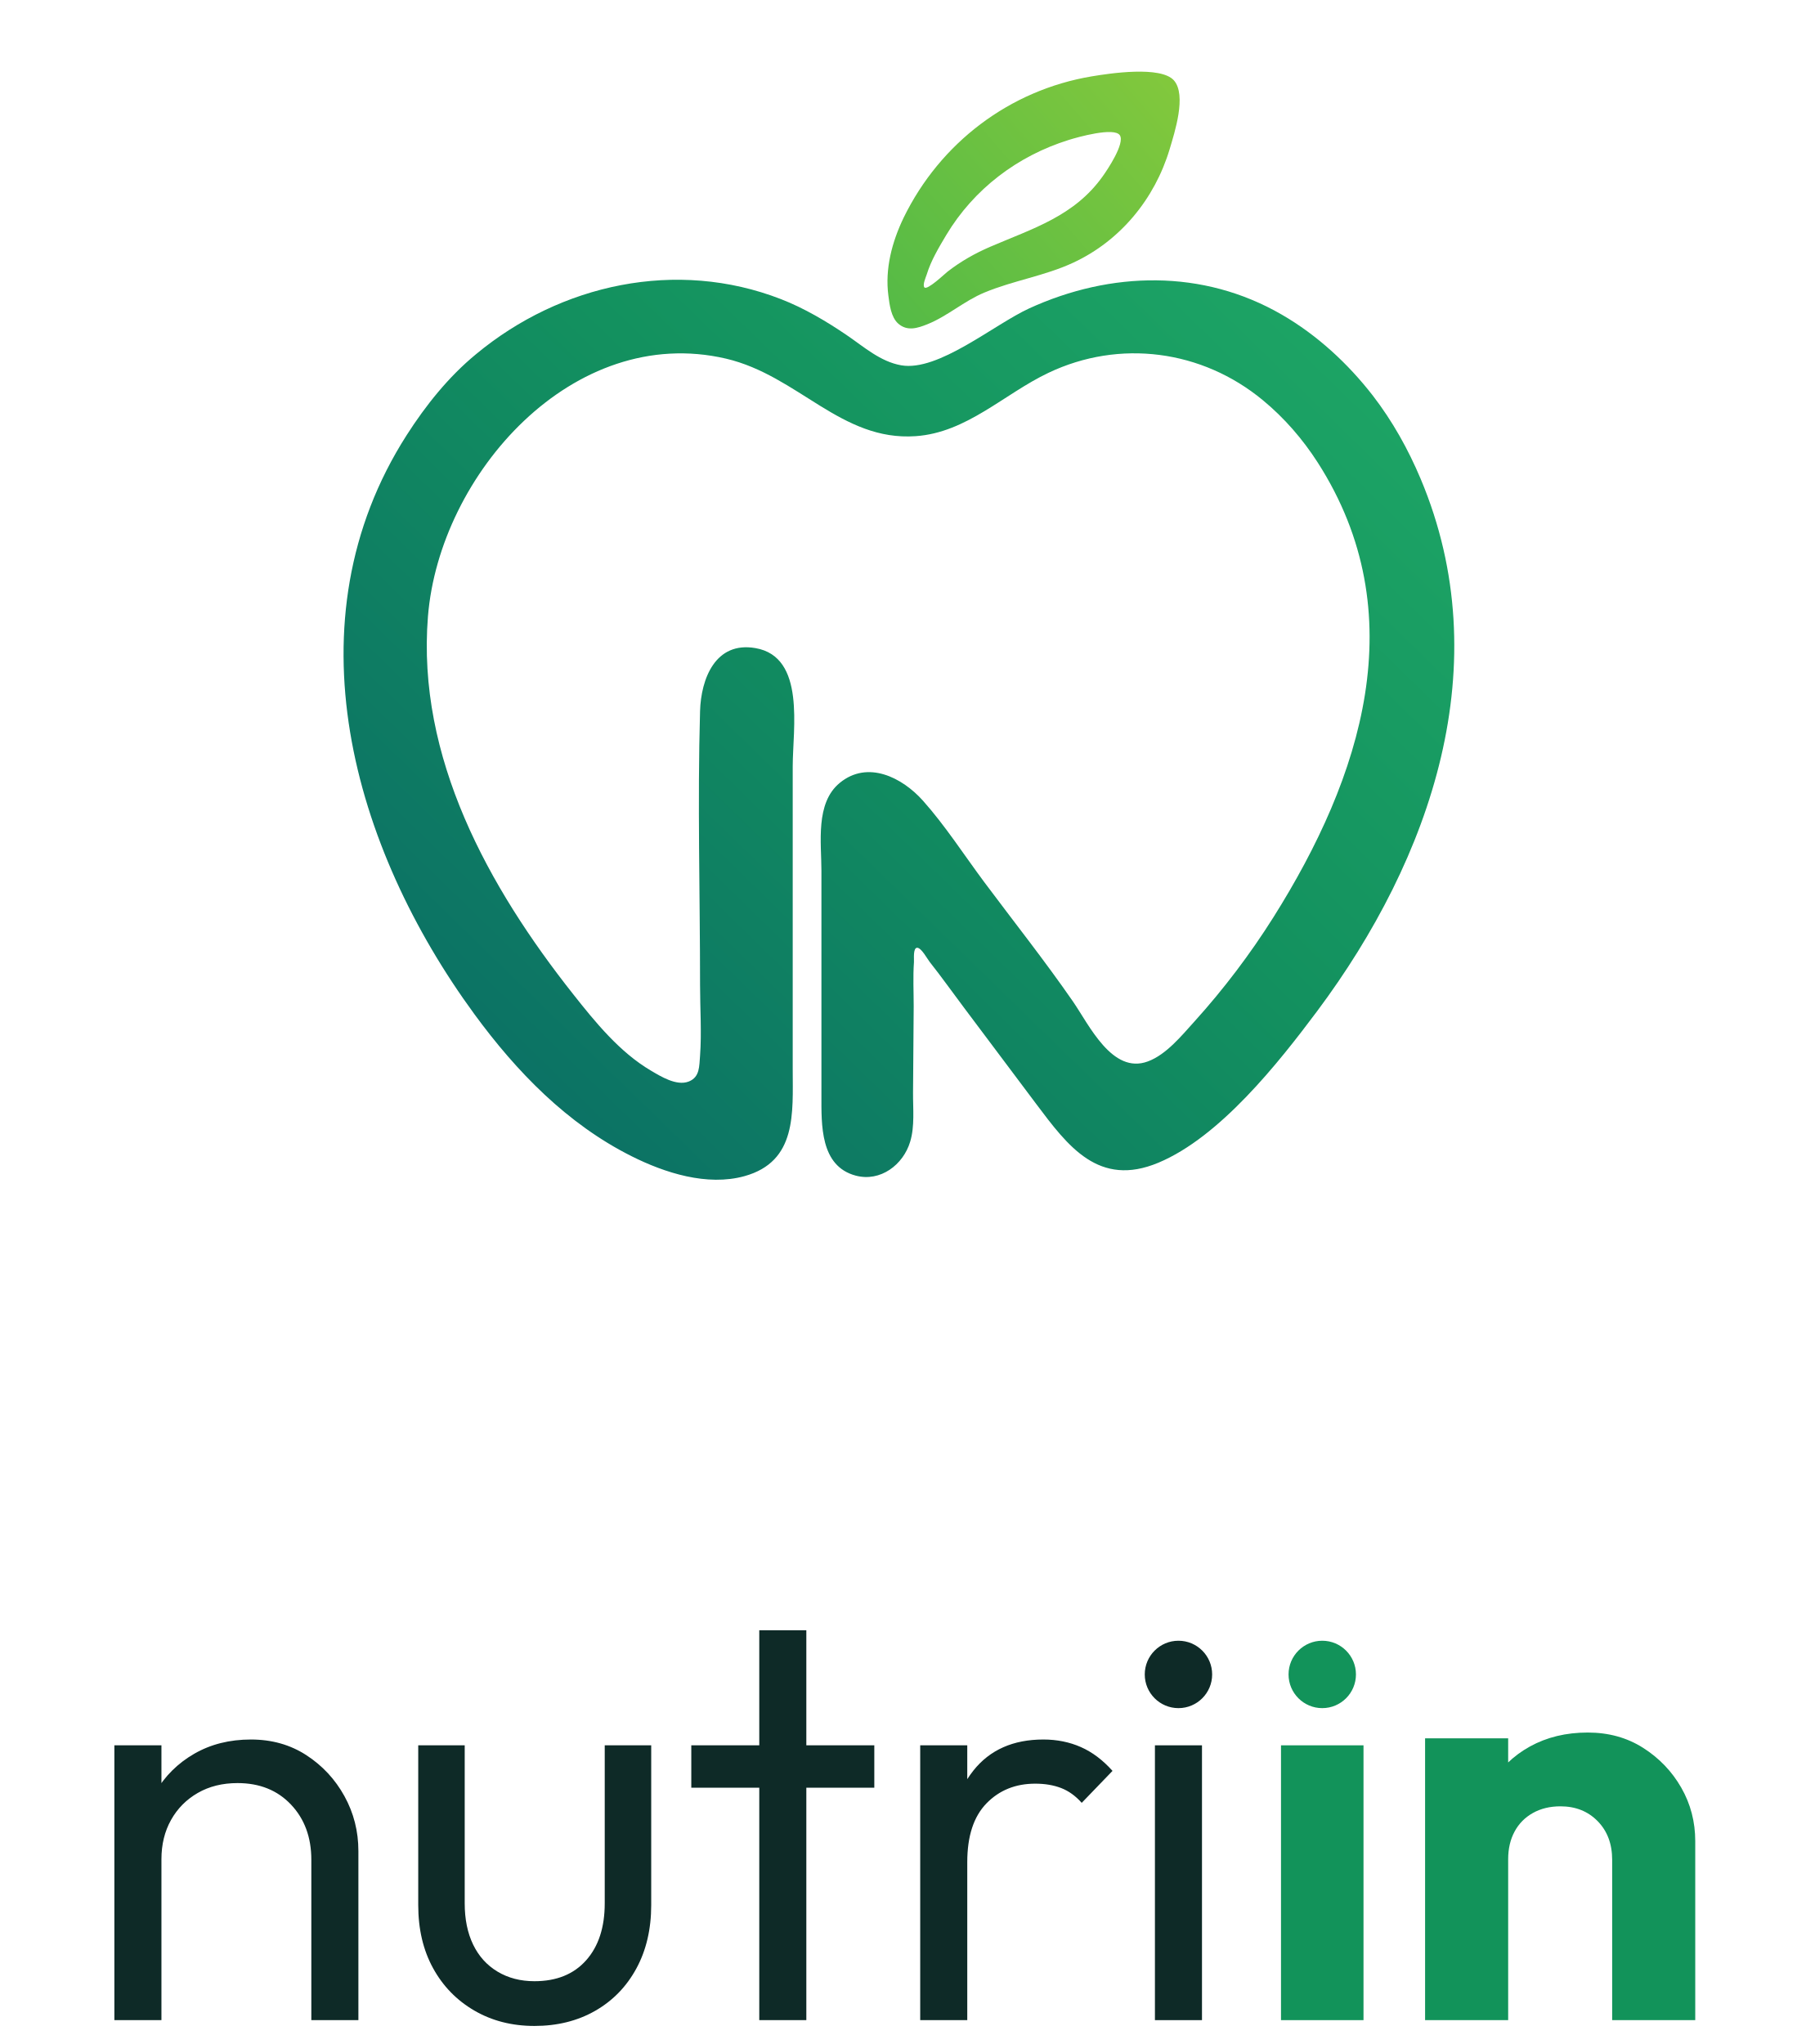
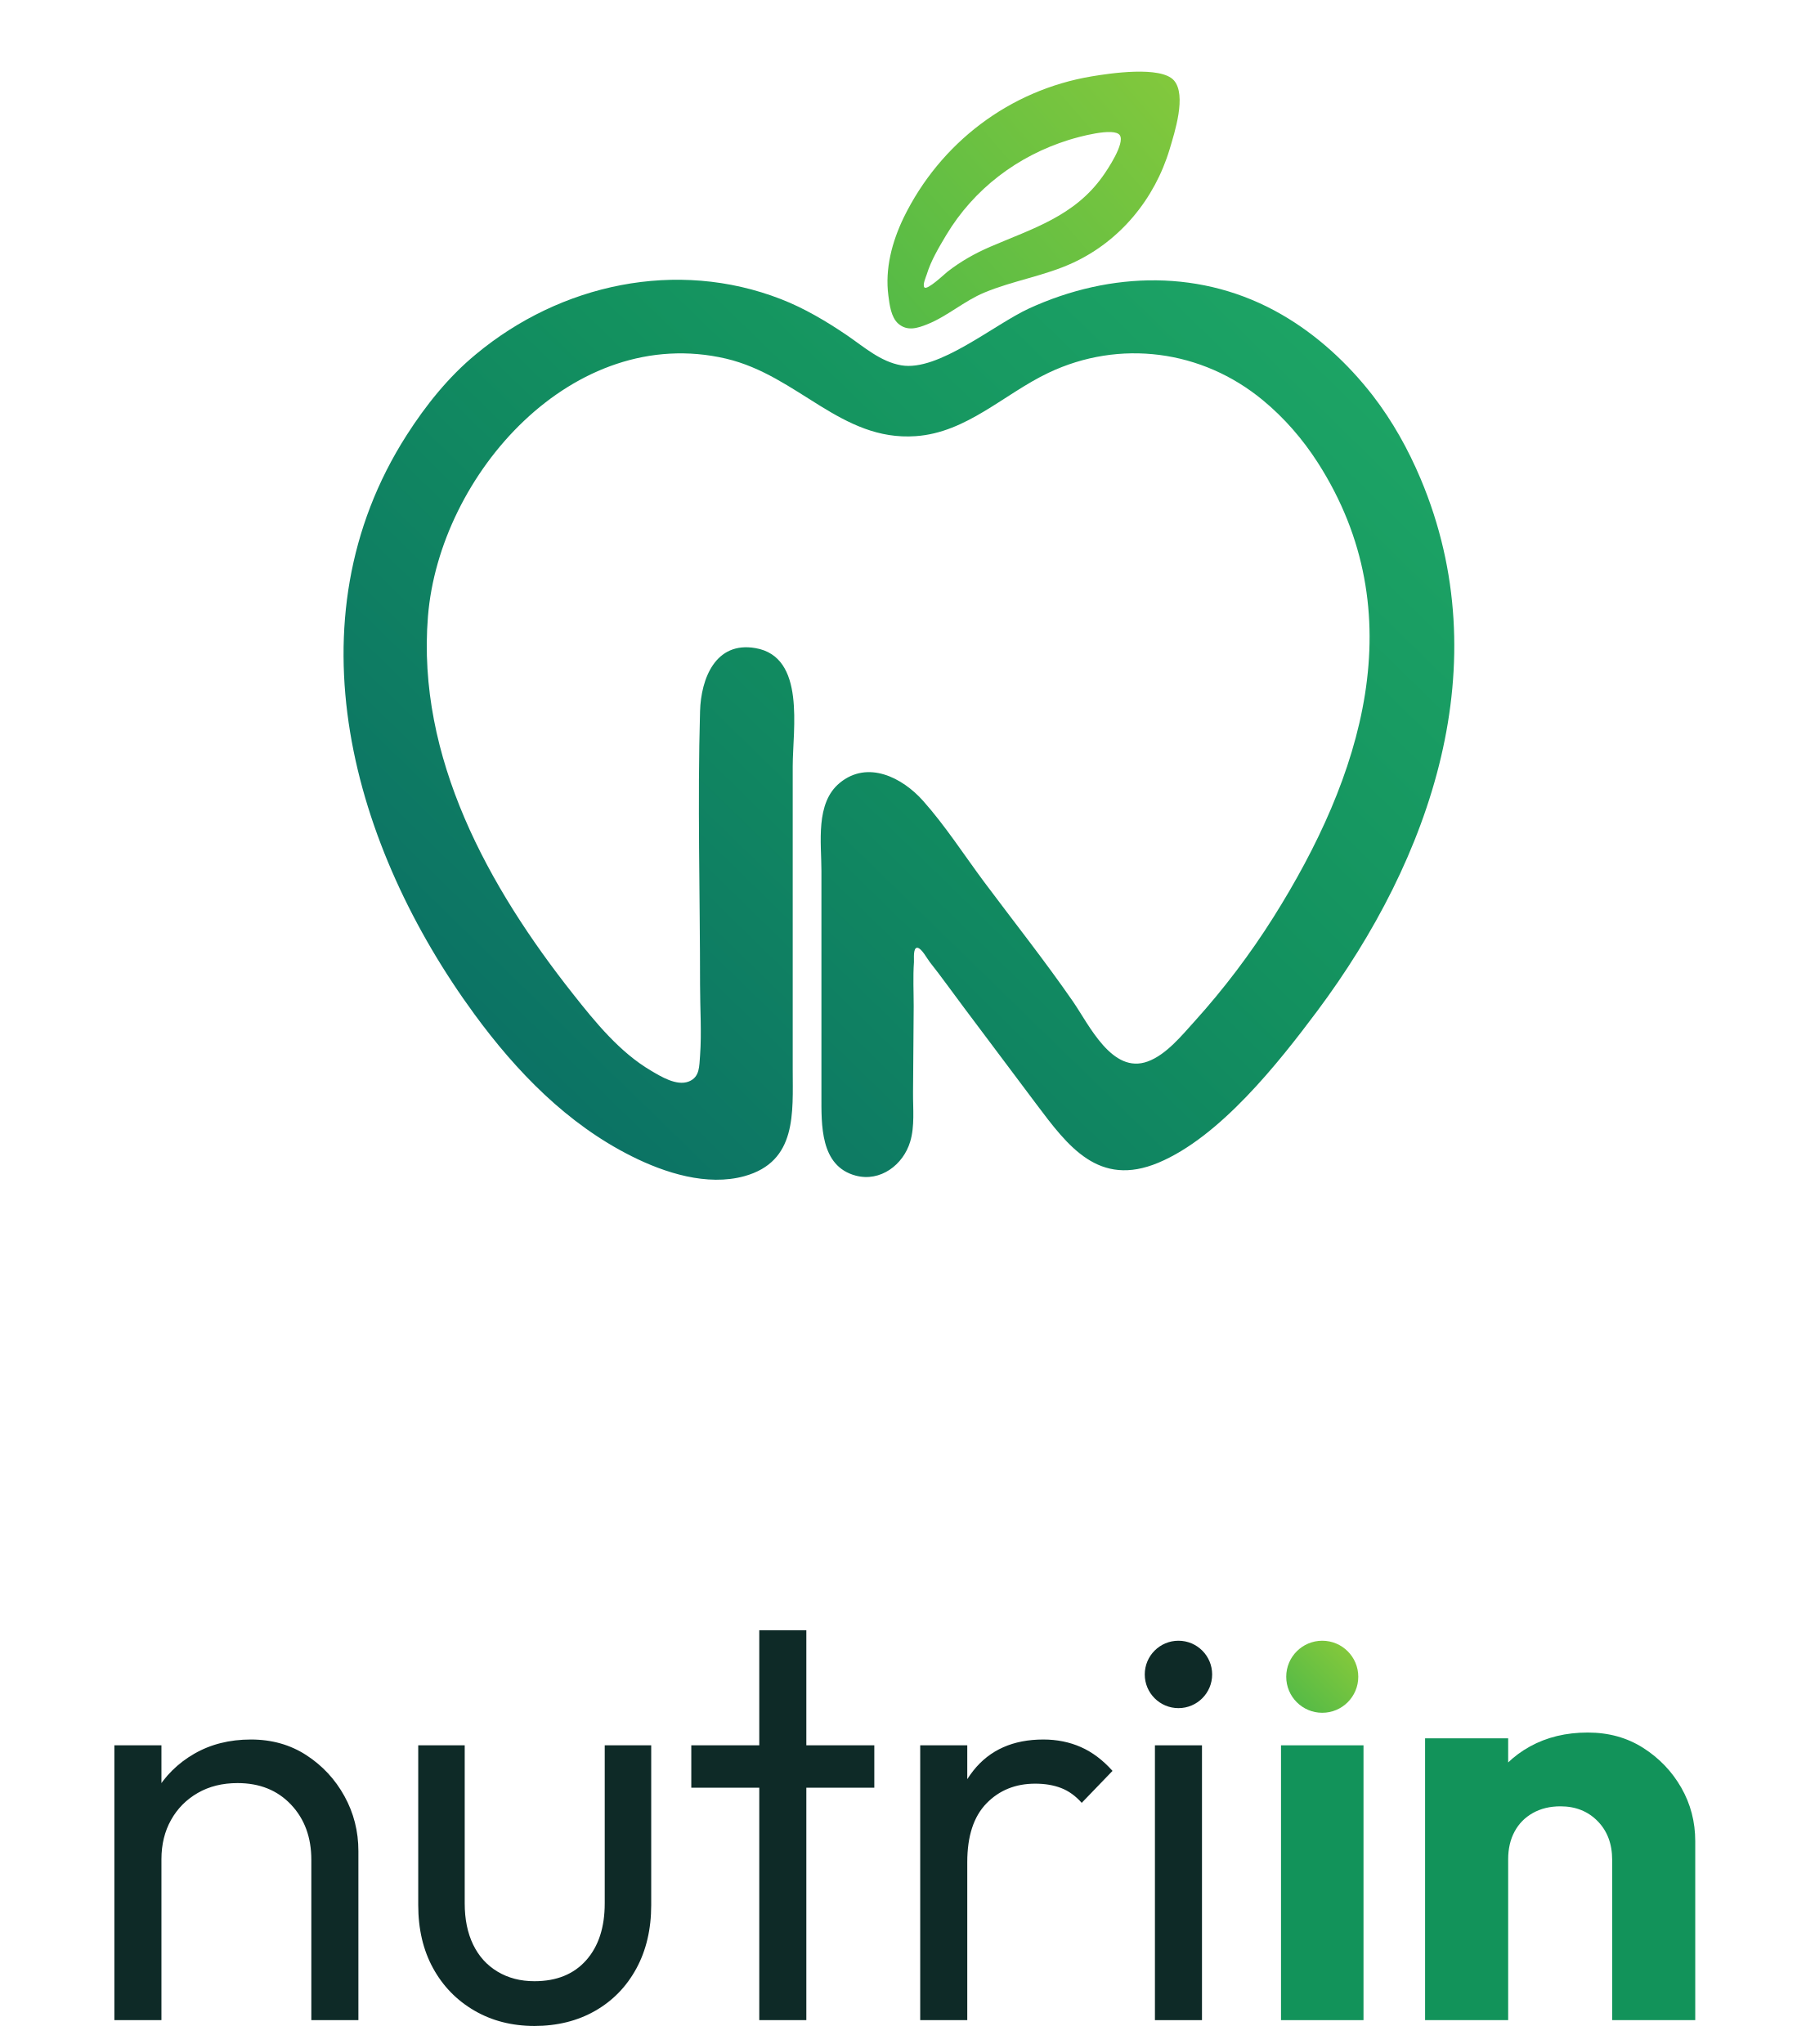
<svg xmlns="http://www.w3.org/2000/svg" viewBox="0 0 1200 1365" role="img" aria-label="Nutriin">
  <defs>
    <linearGradient id="fs" gradientUnits="userSpaceOnUse" x1="260" y1="1040" x2="980" y2="300">
      <stop offset="0" stop-color="#0A6B66" />
      <stop offset=".55" stop-color="#13915F" />
      <stop offset="1" stop-color="#1FA866" />
    </linearGradient>
    <linearGradient id="fl" gradientUnits="userSpaceOnUse" x1="600" y1="440" x2="900" y2="180">
+       <stop offset="0" stop-color="#4DB848" />
+       <stop offset="1" stop-color="#8CCB3A" />
+     </linearGradient>
+     <linearGradient id="fw" x1="0" y1="1" x2="1" y2="0">
      <stop offset="0" stop-color="#4DB848" />
      <stop offset="1" stop-color="#8CCB3A" />
    </linearGradient>
  </defs>
  <g transform="translate(62.25,-114.96) scale(0.87156)">
    <g fill-rule="evenodd">
      <path d="M293.2,403.4 C272.2,420.7 254.8,442.5 240.2,465.3 C148.8,608.1 198.7,781.4 292.1,909.0 C324.4,953.1 363.2,993.1 412.5,1017.8 C438.0,1030.6 470.4,1041.0 499.0,1033.1 C539.4,1021.9 536.0,984.6 536.0,951.1 C536.0,873.8 536.0,796.4 536.0,719.1 C536.0,690.6 546.1,635.2 507.5,628.5 C476.7,623.1 465.7,652.1 465.0,676.8 C463.0,746.6 465.0,816.9 465.0,886.8 C465.0,904.6 466.3,923.0 465.0,940.8 C464.3,948.7 465.0,957.2 456.3,960.6 C447.0,964.2 434.9,956.7 427.3,952.2 C403.5,938.2 384.7,915.1 367.8,893.7 C302.9,811.7 247.8,712.3 256.5,604.2 C265.3,495.3 367.8,379.4 484.9,406.7 C540.2,419.7 573.1,470.1 630.2,466.1 C669.4,463.4 698.0,433.7 731.9,417.6 C786.5,391.6 849.6,400.0 896.2,438.5 C912.7,452.1 926.8,468.4 938.3,486.3 C1012.7,602.3 971.8,727.6 904.3,834.8 C886.6,862.9 866.3,889.7 844.0,914.4 C834.2,925.2 822.3,940.0 808.1,945.2 C780.8,955.3 763.2,917.3 750.7,899.2 C729.1,868.0 705.4,838.1 682.7,807.7 C667.3,787.0 652.9,764.6 635.8,745.4 C620.0,727.7 593.5,714.1 572.0,731.8 C553.2,747.3 558.0,777.7 558.0,799.2 C558.0,856.6 558.0,913.9 558.0,971.2 C558.0,993.6 556.9,1025.4 584.3,1032.7 C603.2,1037.7 620.7,1024.4 626.0,1006.7 C629.6,994.9 628.1,981.2 628.2,969.0 C628.4,947.0 628.5,925.0 628.7,903.0 C628.7,891.8 628.1,880.3 628.9,869.1 C629.1,867.1 628.0,858.1 631.4,858.1 C634.7,858.2 639.2,866.8 641.0,869.0 C650.1,880.5 658.6,892.5 667.4,904.2 C685.8,928.7 704.2,953.2 722.6,977.8 C747.0,1010.3 770.5,1041.9 816.2,1022.8 C863.3,1003.1 908.0,946.6 937.9,906.6 C1025.4,789.4 1076.9,640.8 1017.2,498.9 C1007.6,476.1 995.6,454.6 980.5,435.0 C961.4,410.4 937.8,388.6 910.8,373.0 C850.2,337.9 779.7,339.6 717.2,368.2 C690.0,380.7 647.6,416.8 619.1,411.8 C603.2,409.0 590.6,397.7 577.7,388.9 C562.0,378.2 544.8,368.0 527.0,361.1 C447.0,330.0 358.0,349.5 293.2,403.4Z" fill="url(#fs)" />
      <path d="M828.1,193.5 C818.1,182.2 778.9,188.1 765.2,190.4 C702.3,200.9 649.0,241.3 621.0,298.7 C612.1,317.2 606.6,337.8 609.3,358.4 C610.2,365.3 611.3,375.0 616.9,379.9 C623.8,385.9 631.6,383.4 639.3,380.3 C654.5,374.2 667.4,362.5 682.8,356.1 C704.8,346.9 729.2,343.3 750.9,333.2 C787.1,316.4 813.4,284.2 824.8,246.3 C828.6,233.5 838.0,204.8 828.1,193.5Z M786.7,235.6 C790.6,241.8 777.4,261.6 773.6,266.9 C751.9,297.5 720.1,306.9 687.3,321.0 C675.5,326.1 664.9,332.1 654.7,340.0 C652.4,341.8 639.0,354.6 636.9,352.1 C635.3,350.2 638.1,344.1 638.7,342.2 C642.0,331.4 648.0,321.5 653.7,311.9 C674.9,276.6 708.4,251.3 747.6,239.1 C754.0,237.1 782.5,229.0 786.7,235.6Z" fill="url(#fl)" />
    </g>
  </g>
  <g transform="translate(50,1349.065) scale(0.3880071)">
    <g fill="#0E2A27">
      <path d="M407 0L407 -276Q407 -334 372 -371Q337 -408 280 -408Q241 -408 211.5 -391Q182 -374 165.5 -344.5Q149 -315 149 -277L114 -296Q114 -350 138.5 -392Q163 -434 205.5 -458.5Q248 -483 303 -483Q357 -483 398.5 -456Q440 -429 464 -385.5Q488 -342 488 -291L488 0ZM68 0L68 -473L149 -473L149 0ZM791 10Q733 10 687.5 -16.5Q642 -43 616.5 -89.5Q591 -136 591 -198L591 -473L671 -473L671 -201Q671 -160 685.5 -130Q700 -100 727.5 -83.5Q755 -67 791 -67Q848 -67 880 -103Q912 -139 912 -201L912 -473L992 -473L992 -198Q992 -136 966.5 -89Q941 -42 895.5 -16Q850 10 791 10ZM1178 0L1178 -671L1259 -671L1259 0ZM1061 -400L1061 -473L1376 -473L1376 -400ZM1455 0L1455 -473L1536 -473L1536 0ZM1536 -272L1504 -286Q1504 -376 1546.5 -429.5Q1589 -483 1667 -483Q1702 -483 1731.5 -470Q1761 -457 1786 -429L1733 -374Q1717 -392 1697.5 -399.5Q1678 -407 1653 -407Q1602 -407 1569 -373Q1536 -339 1536 -272Z" />
      <g transform="translate(1791,0)">
        <path d="M68 0L68 -473L149 -473L149 0Z" />
      </g>
      <circle cx="1899.5" cy="-595" r="58" />
    </g>
    <g fill="#12935A">
      <g transform="translate(2020,0)">
        <path d="M56 0L56 -473L198 -473L198 0Z" />
      </g>
      <g transform="translate(2268,0)">
        <path d="M378 0L378 -276Q378 -317 353 -342.5Q328 -368 289 -368Q262 -368 241.5 -356.5Q221 -345 210 -324.5Q199 -304 199 -277L143 -304Q143 -361 168 -404Q193 -447 236.5 -471Q280 -495 336 -495Q390 -495 431.5 -468.5Q473 -442 497 -400Q521 -358 521 -308L521 0ZM56 0L56 -485L199 -485L199 0Z" />
      </g>
-       <circle cx="2147.0" cy="-595" r="58" />
+       <g fill="url(#fw)">
+         <circle cx="2147.0" cy="-591" r="62" />
+       </g>
    </g>
  </g>
</svg>
